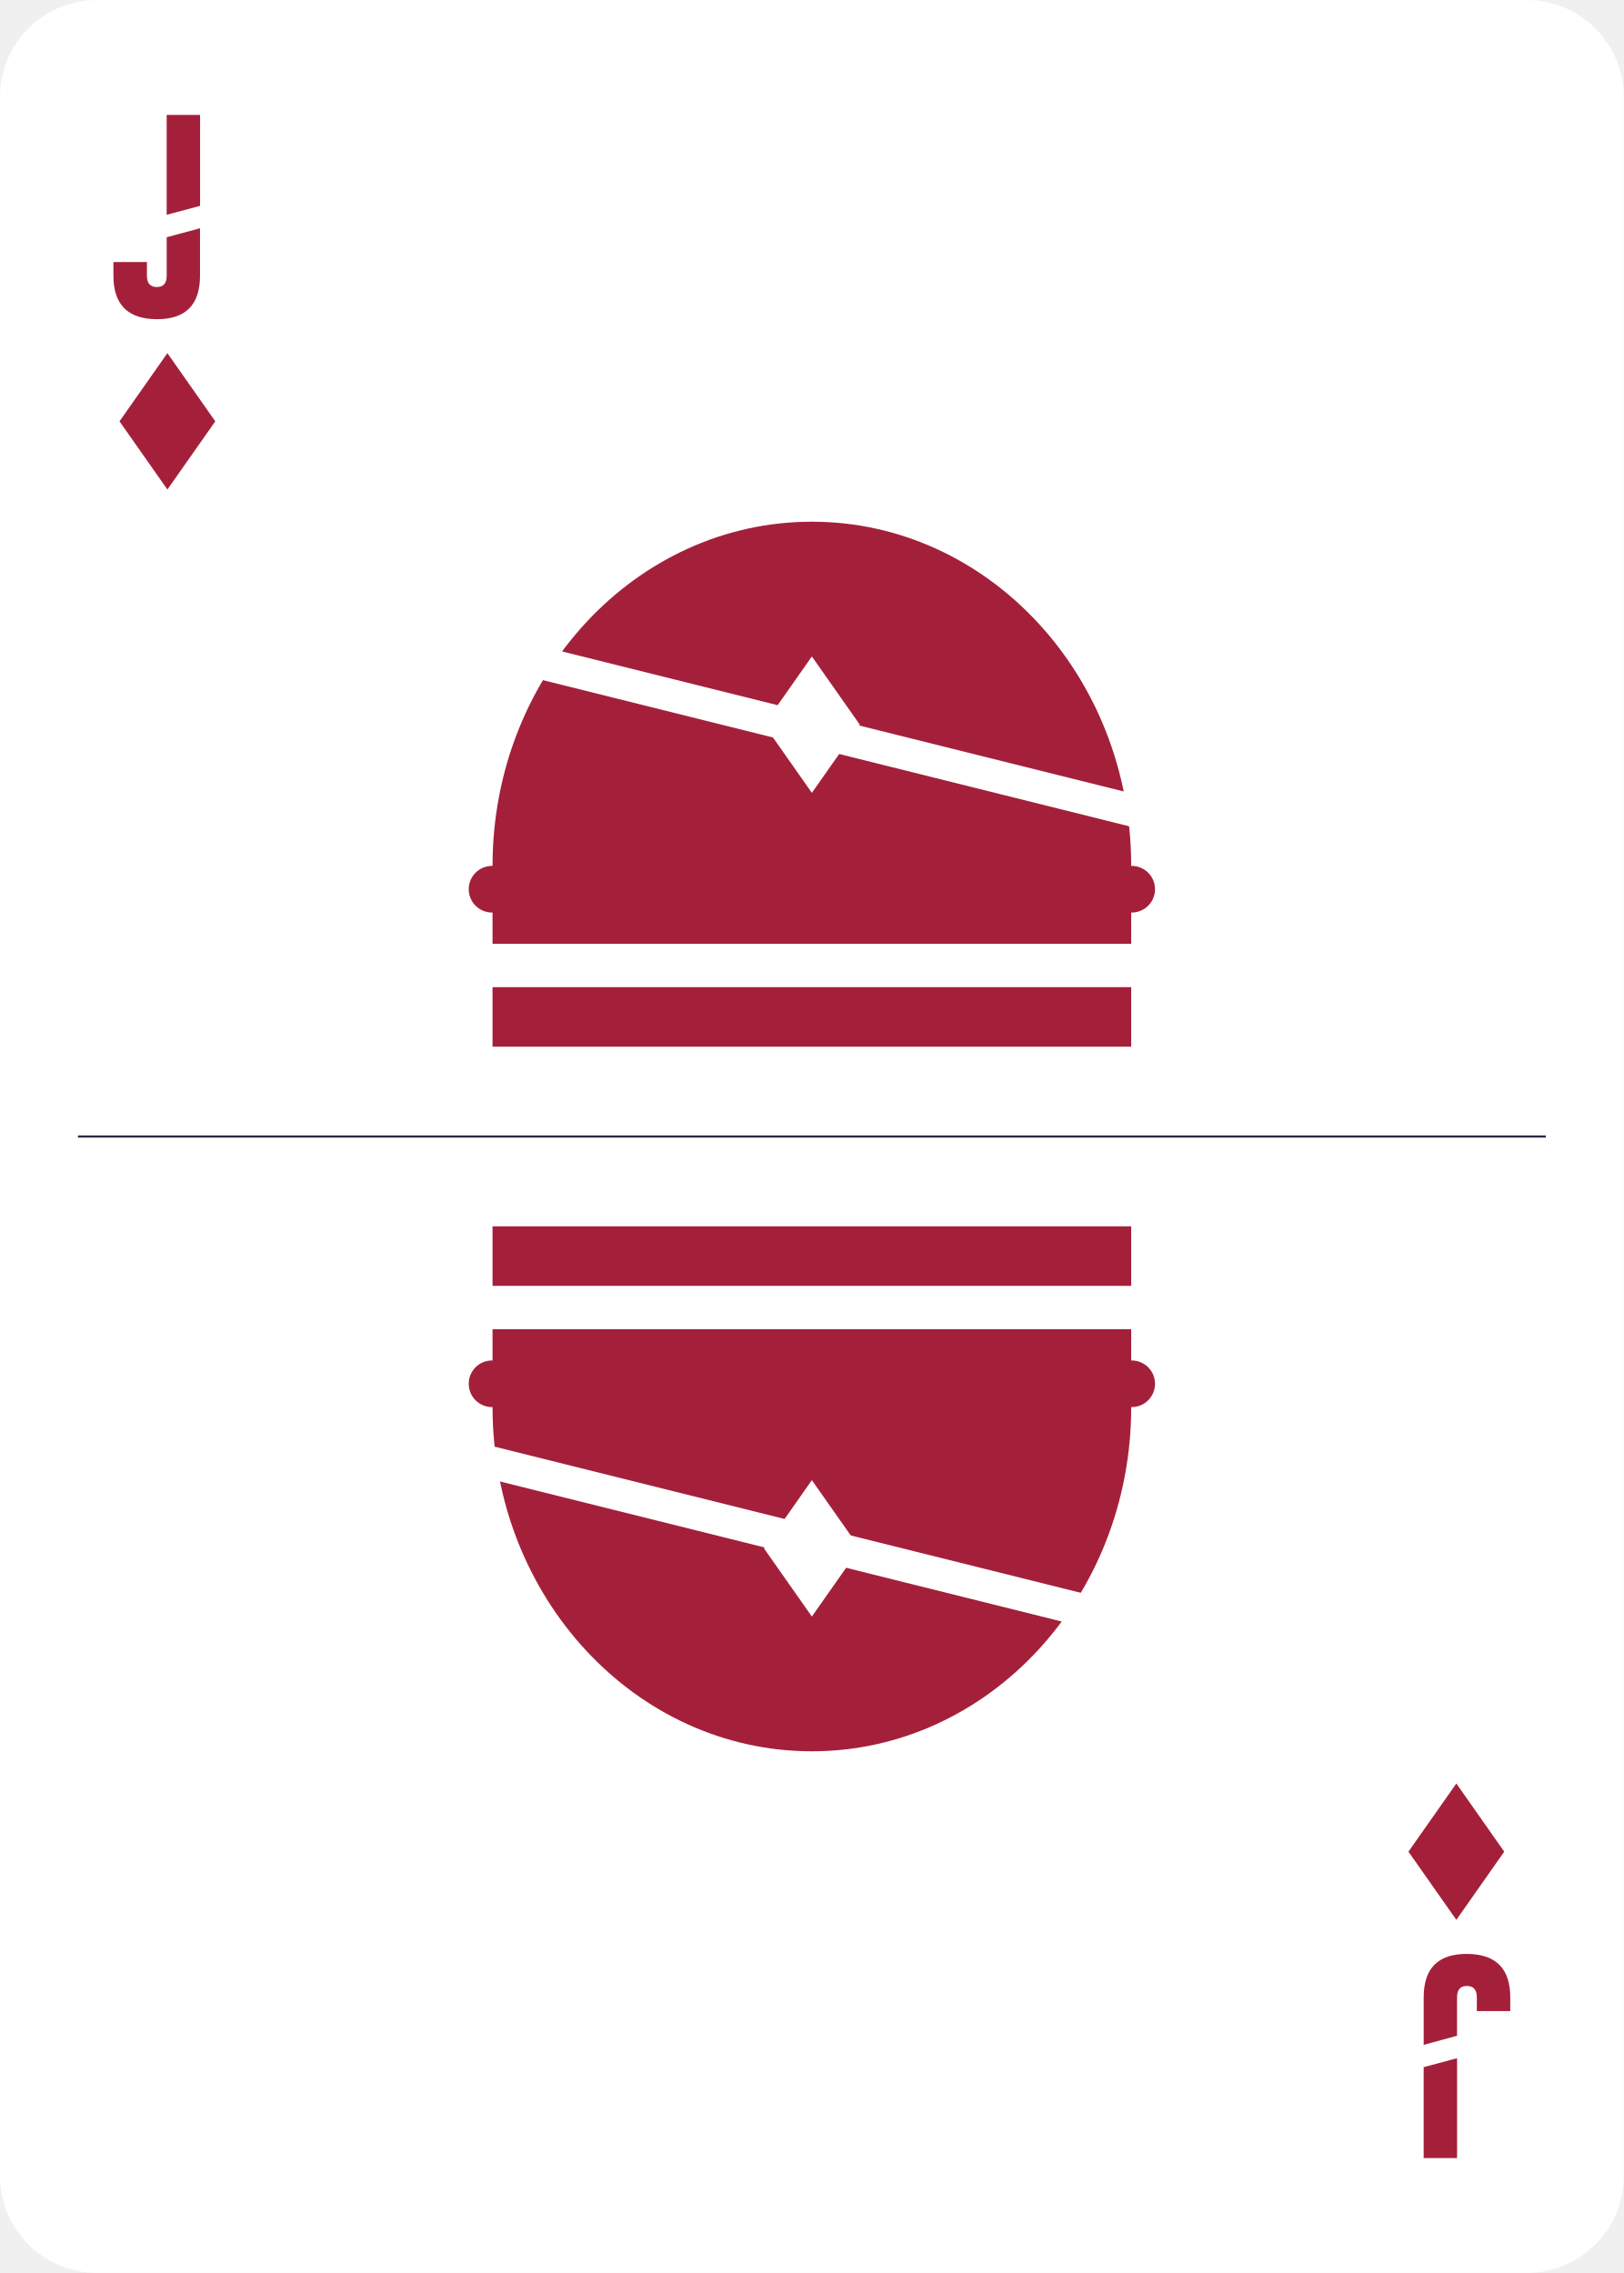
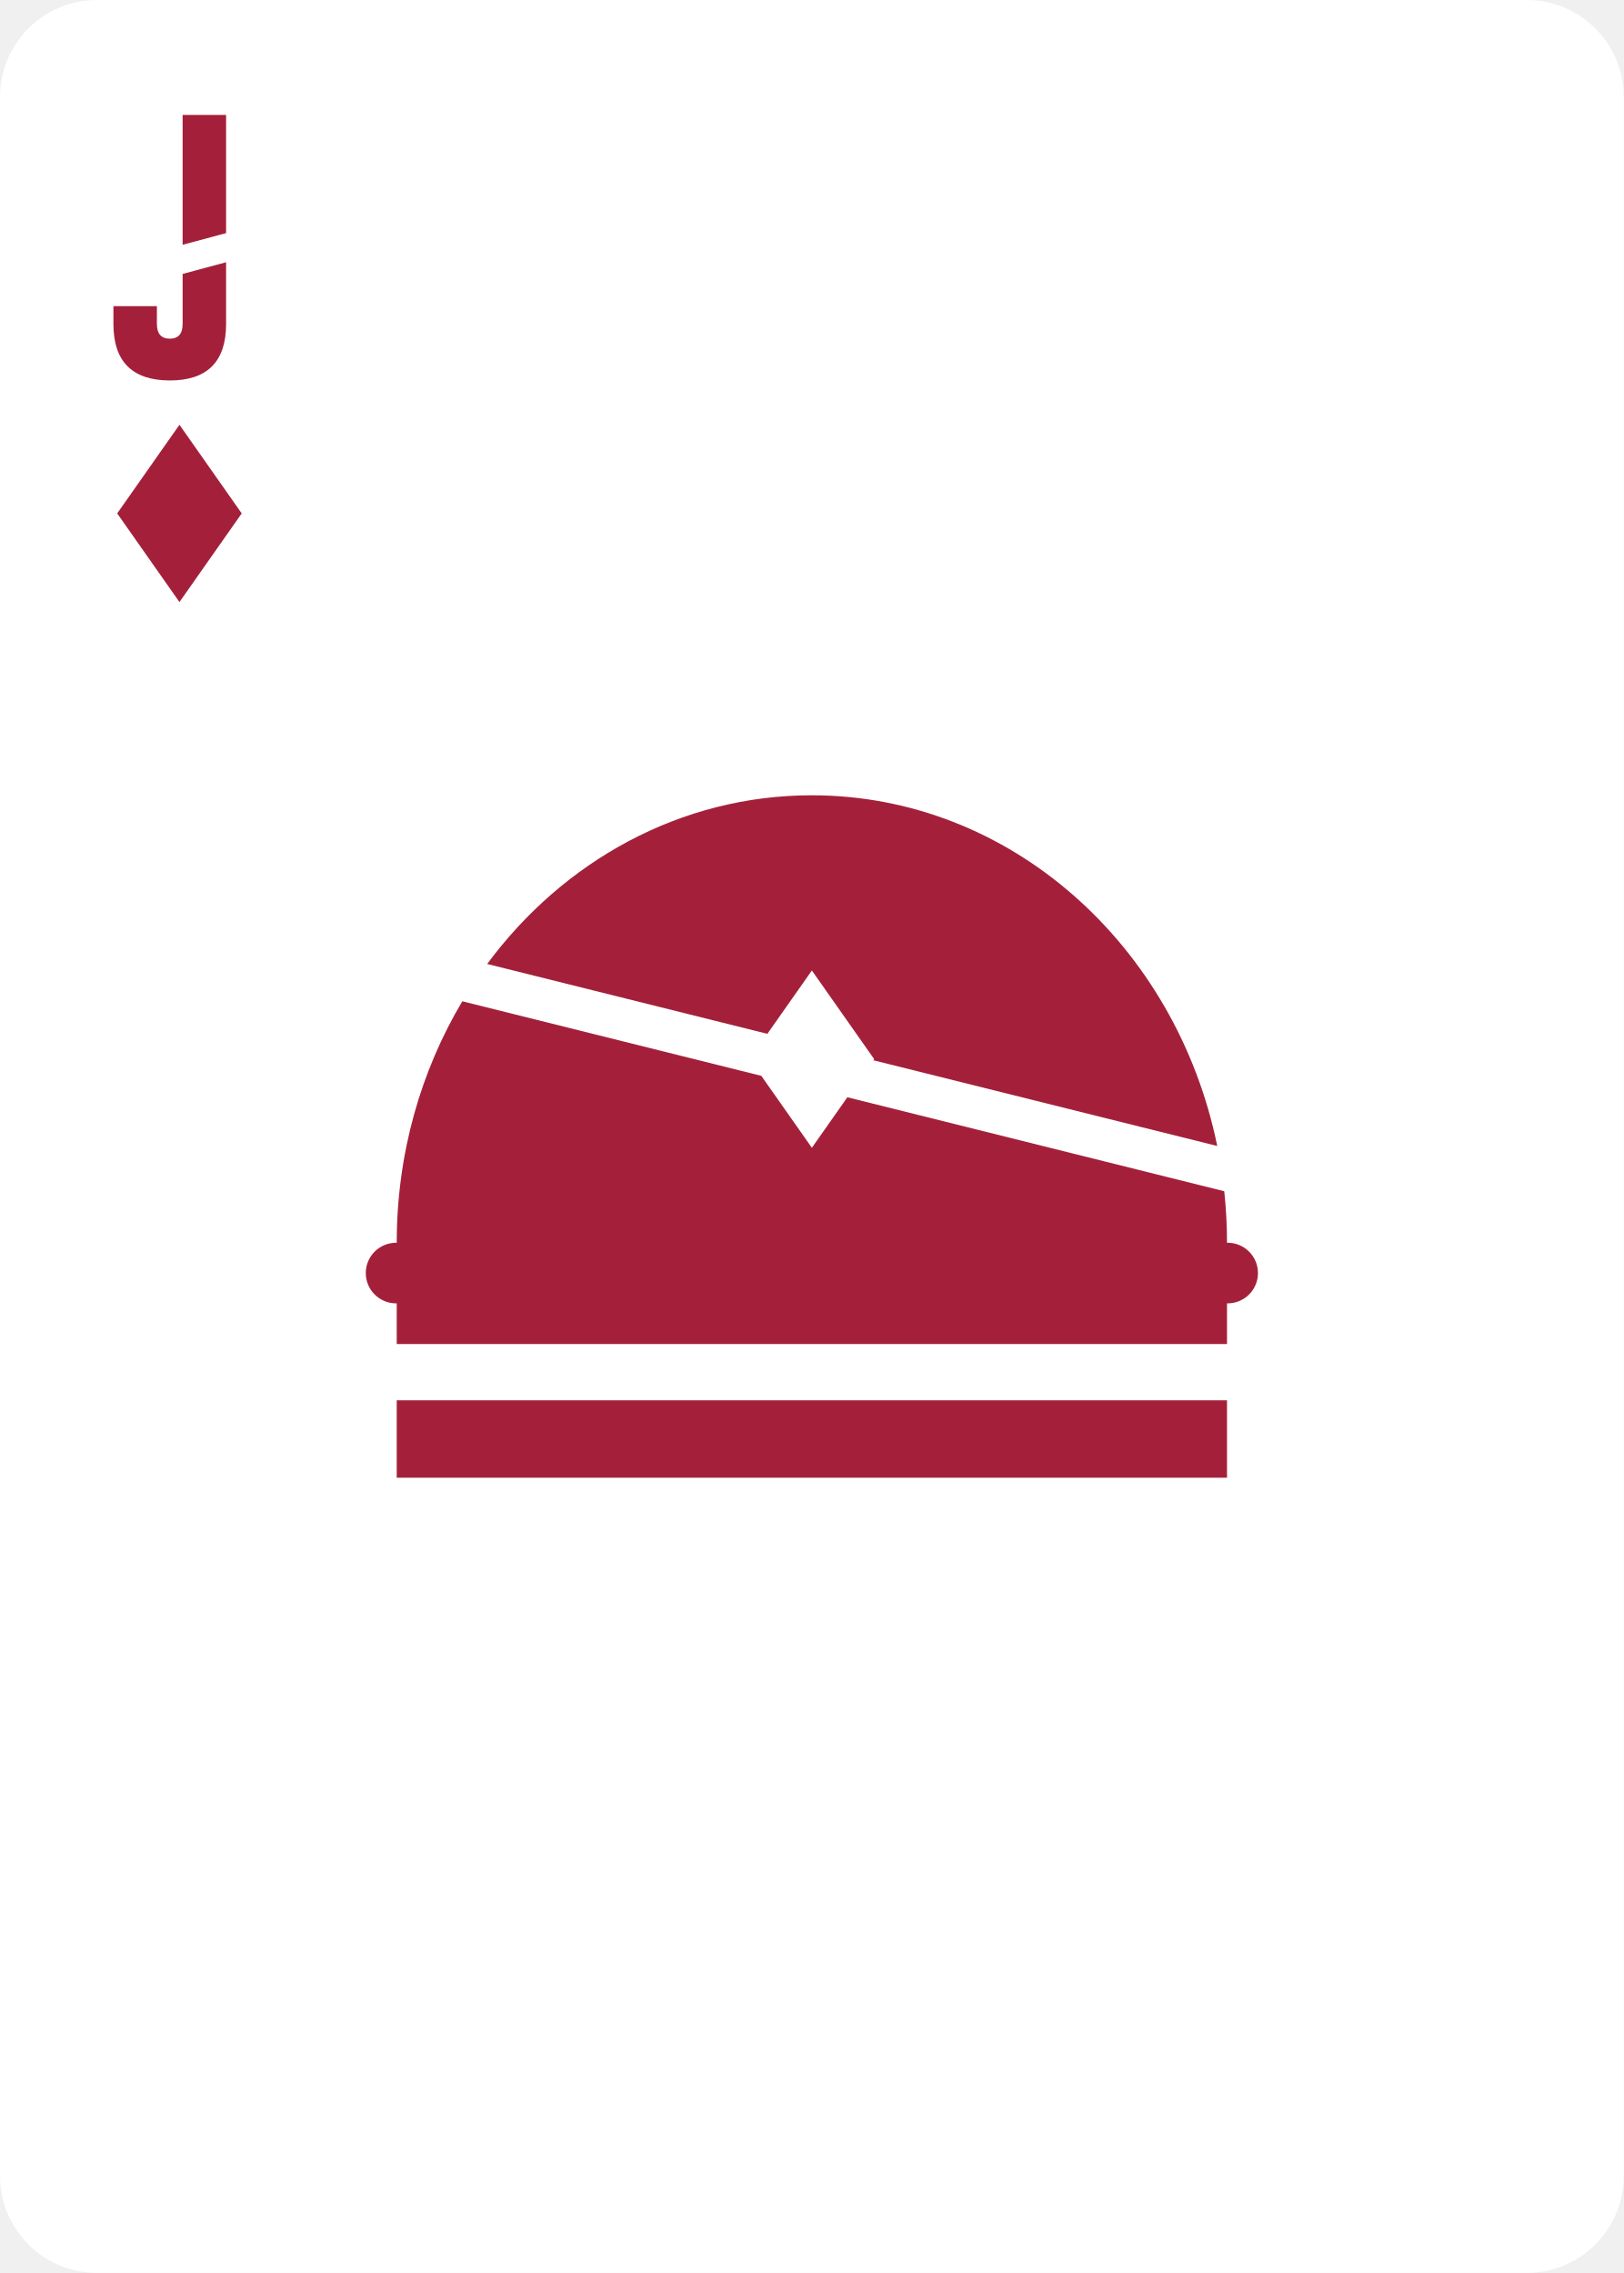
<svg xmlns="http://www.w3.org/2000/svg" viewBox="0 0 750 1050">
  <defs>
-     <clipPath id="a">
-       <path style="fill:none" d="M-36-36h822v1122H-36z" />
+     <clipPath id="uuid-631cd6db-23da-4d9b-847d-d2902d827360">
+       <rect x=".05" y="1182.02" width="749.89" height="1049.95" rx="84.97" ry="84.97" style="fill:none;" />
+     </clipPath>
+     <clipPath id="uuid-52e12c96-6239-4d31-8f8d-616947a9f6f3">
+       <rect x="-601.61" y="705.36" width="2226.37" height="2128.61" style="fill:none;" />
+     </clipPath>
+     <clipPath id="uuid-266bf92f-761d-421e-84ef-4bdadf52dc96">
+       <rect x="-601.61" y="705.36" width="2226.37" height="2128.61" style="fill:none;" />
    </clipPath>
  </defs>
-   <rect width="750" height="1049.95" rx="44.82" style="fill:#fff" data-name="Ebene 2" />
-   <g data-name="Ebene 1 Kopie 2">
-     <path style="fill:none;stroke:#282c44" d="M36 525h678" />
-     <path style="fill:#a4203a" d="M92.42 95.09V53.1H76.98v46.13l15.44-4.14zM77 109.59v17.77c0 3.5-1.52 5.24-4.55 5.24s-4.59-1.74-4.59-5.24v-6.31H52.39v6.31q0 20 20 20.09t20-20.09v-21.91ZM673 940.41v-17.77c0-3.5 1.52-5.24 4.55-5.24s4.59 1.74 4.59 5.24V929h15.45v-6.31q0-20-20-20.09t-20 20.09v21.91ZM657.58 954.91v41.99h15.44v-46.13l-15.44 4.14zM77.32 163.13l-22.12 31.5 22.12 31.5 22.12-31.5-22.12-31.5zM672.68 886.87l22.12-31.5-22.12-31.5-22.12 31.5 22.12 31.5zM227.5 456h295v27.5h-295zM227.5 566.5h295V594h-295zM227.5 400h295v36h-295zM227.5 614h295v36h-295z" />
-     <g style="clip-path:url(#a)">
-       <path d="M522.73 650a10.77 10.77 0 0 0 0-21.54H227.27a10.77 10.77 0 0 0 0 21.54ZM522.73 400h-.23c0-87.81-66-159-147.5-159s-147.5 71.19-147.5 159h-.23a10.77 10.77 0 1 0 0 21.54h295.46a10.77 10.77 0 0 0 0-21.54ZM522.5 650h-295c0 87.81 66 159 147.5 159s147.5-71.19 147.5-159" style="fill:#a4203a" />
+   <g id="uuid-6724c7b6-282a-4443-9e18-ef4a70edea1e">
+     <rect width="750" height="1049.95" rx="44.82" ry="44.82" style="fill:#fff;" />
+   </g>
+   <g id="uuid-f1abb468-cd03-4537-9e77-26e2852dab06">
+     <g>
+       <polygon points="104.43 107.69 104.43 53.1 84.35 53.1 84.35 113.07 104.43 107.69" style="fill:#a4203a;" />
+       <path d="M84.35,126.53v23.11c0,4.54-1.97,6.81-5.91,6.81s-5.97-2.27-5.97-6.81v-8.2h-20.08v8.2c0,17.37,8.68,26.07,26.05,26.11,17.33,0,25.99-8.7,25.99-26.11v-28.49l-20.08,5.38Z" style="fill:#a4203a;" />
    </g>
-     <path style="fill:#fff" d="m375 303.25-22.13 31.5 22.13 31.5 22.13-31.5-22.13-31.5zM375 746.75l22.13-31.5-22.13-31.5-22.13 31.5 22.13 31.5z" />
-     <path transform="rotate(-76 352.8627 331.9168)" style="fill:#fff" d="M345.37 129.69h15v404.45h-15z" />
-     <path transform="rotate(-76 397.1181 718.0765)" style="fill:#fff" d="M389.63 515.86h15v404.45h-15z" />
+     <g>
+       <rect x="183.25" y="646.87" width="383.5" height="35.75" style="fill:#a4203a;" />
+       <g>
+         <path d="M354.44,477.57l20.56-29.26,28.77,40.95-.37,.52,158.84,39.6c-18.95-92.67-95.58-162-187.24-162-60.73,0-114.85,30.44-149.98,77.92l129.42,32.27Z" style="fill:#a4203a;" />
+         <path d="M567.05,574.08h-.3c0-8.05-.44-15.98-1.27-23.79l-174.09-43.41-16.39,23.33-23.35-33.23-138.11-34.44c-19.17,32.18-30.29,70.46-30.29,111.54h-.3c-7.73,0-14,6.27-14,14s6.27,14,14,14h.3v18.79h383.5v-18.79h.3c7.73,0,14-6.27,14-14s-6.27-14-14-14Z" style="fill:#a4203a;" />
+       </g>
+     </g>
+     <g style="clip-path:url(#uuid-631cd6db-23da-4d9b-847d-d2902d827360);">
+       <rect x="99.25" y="852.03" width="368.89" height="100.1" style="fill:#282c44;" />
+       <polygon points="447.43 959.32 395.71 852.03 499.15 852.03 447.43 959.32" style="fill:#282c44;" />
+       <polygon points="332.44 1336.42 454.47 959.32 133.85 993.01 332.44 1336.42" style="fill:#282c44;" />
+       <polygon points="122.87 959.32 63.64 852.03 182.09 852.03 122.87 959.32" style="fill:#282c44;" />
+       <rect x="128.92" y="959.32" width="192.97" height="35.96" style="fill:#282c44;" />
+       <g style="clip-path:url(#uuid-52e12c96-6239-4d31-8f8d-616947a9f6f3);">
+         <line x1="538.47" y1="709.07" x2="-147.72" y2="2830.25" style="fill:none; stroke:#fff; stroke-width:20px;" />
+       </g>
+       <g style="clip-path:url(#uuid-266bf92f-761d-421e-84ef-4bdadf52dc96);">
+         <line x1="1089.48" y1="2679.65" x2="-10.83" y2="740.68" style="fill:none; stroke:#fff; stroke-width:20px;" />
+       </g>
+     </g>
+     <polygon points="82.89 196.22 54.13 237.17 82.89 278.12 111.65 237.17 82.89 196.22" style="fill:#a4203a;" />
  </g>
</svg>
